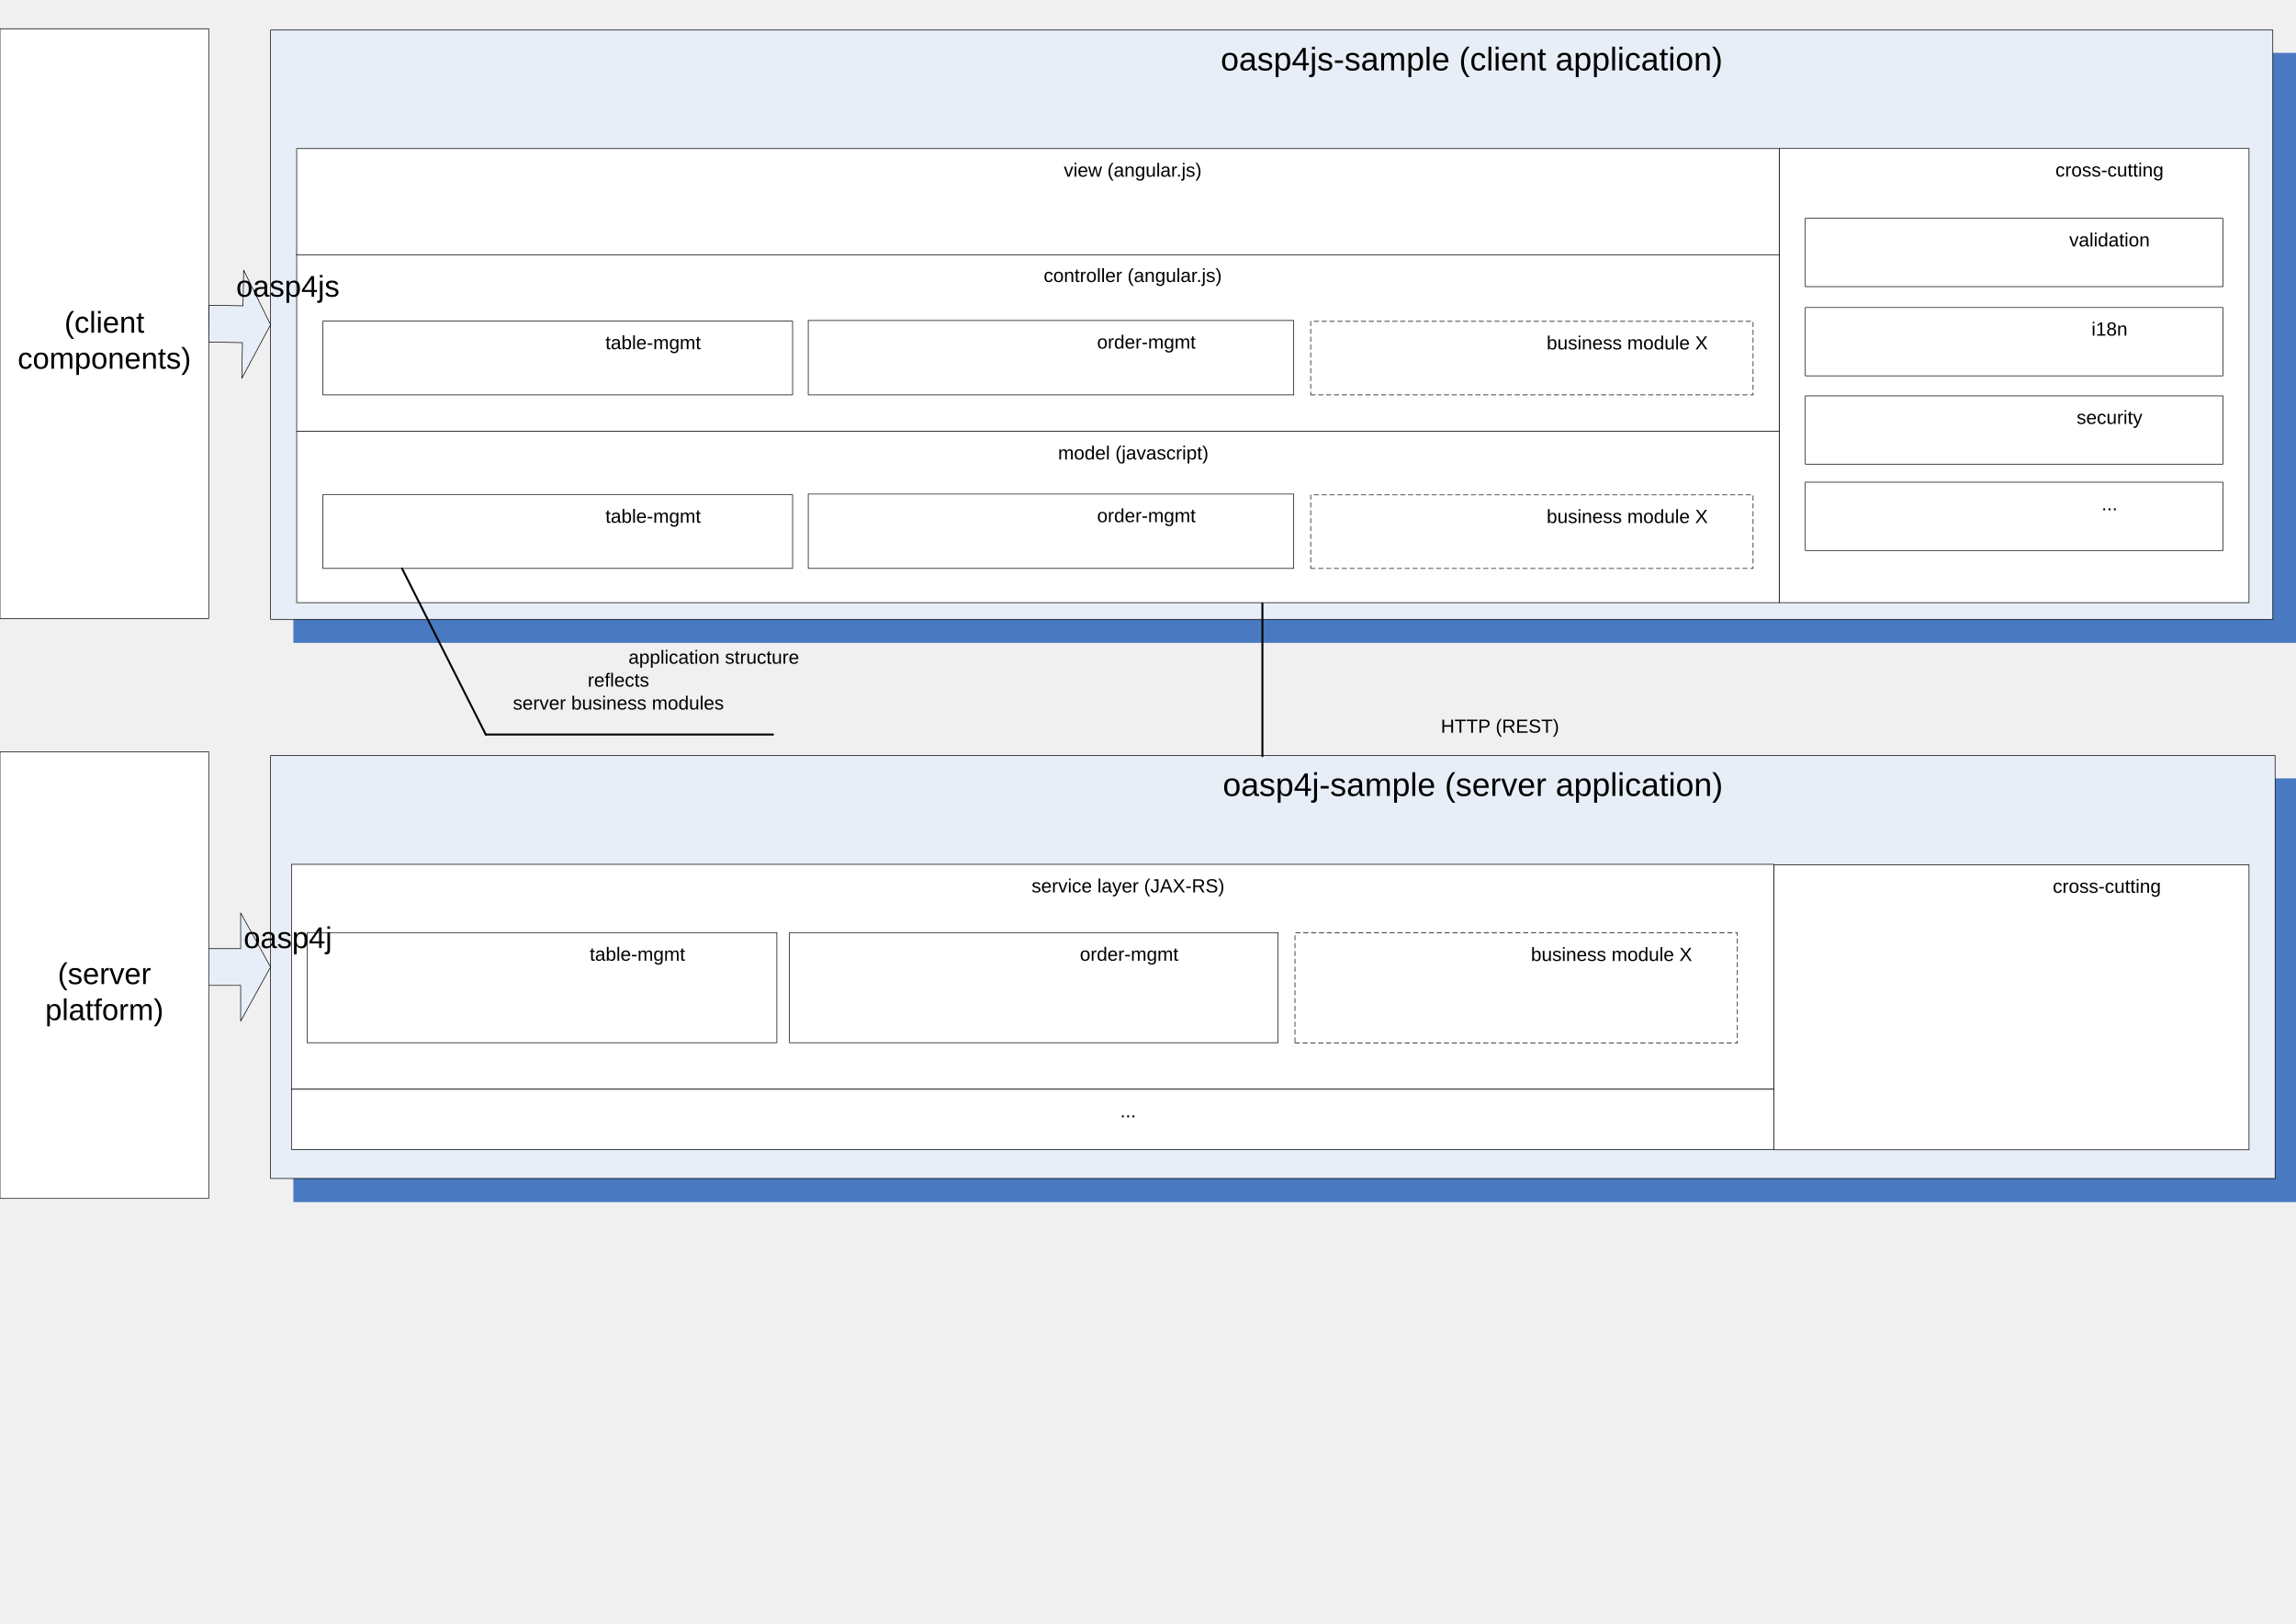
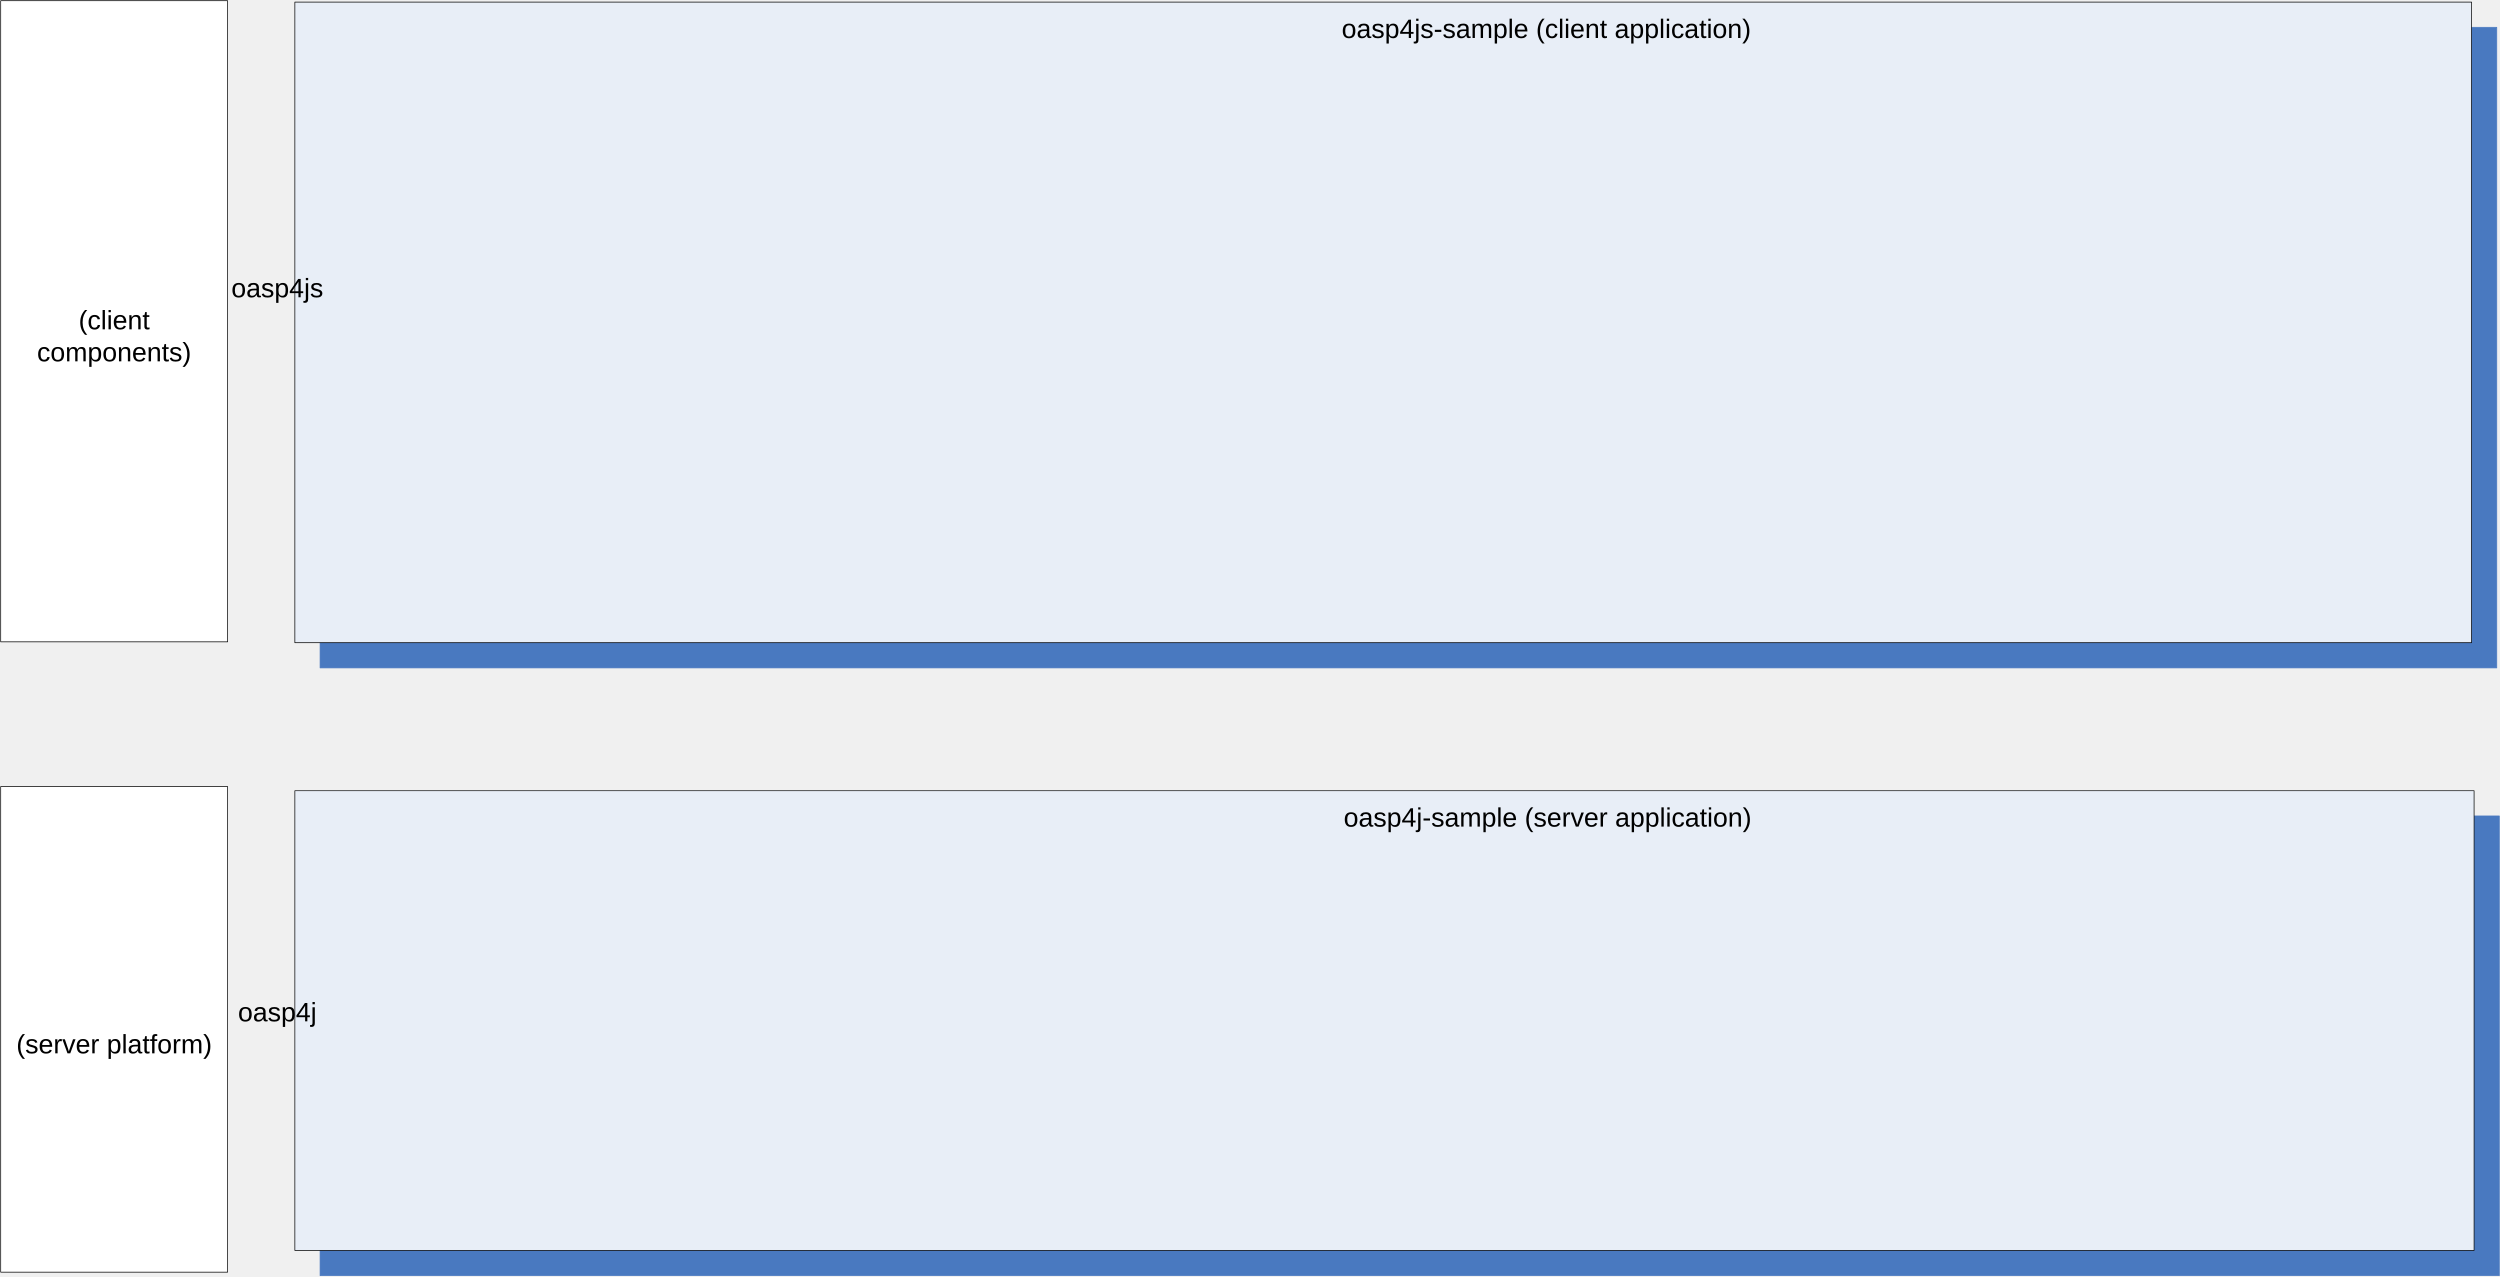
- <svg xmlns="http://www.w3.org/2000/svg" xmlns:ns1="http://schemas.microsoft.com/visio/2003/SVGExtensions/" xmlns:xlink="http://www.w3.org/1999/xlink" width="11.693in" height="8.268in" viewBox="0 0 841.89 595.276" xml:space="preserve" color-interpolation-filters="sRGB" class="st12">
-   <ns1:documentProperties ns1:langID="1033" ns1:metric="true" ns1:viewMarkup="false">
-     <ns1:userDefs>
-       <ns1:ud ns1:nameU="msvNoAutoConnect" ns1:val="VT0(1):26" />
-     </ns1:userDefs>
-   </ns1:documentProperties>
+ <svg xmlns="http://www.w3.org/2000/svg" xmlns:ns1="http://schemas.microsoft.com/visio/2003/SVGExtensions/" xmlns:xlink="http://www.w3.org/1999/xlink" width="11.711in" height="5.979in" viewBox="0 0 843.217 430.495" xml:space="preserve" color-interpolation-filters="sRGB" class="st7">
+   <ns1:documentProperties ns1:langID="1033" ns1:metric="true" ns1:viewMarkup="false" />
  <style type="text/css">
	
		.st1 {visibility:visible}
		.st2 {fill:#4979c0;stroke:#4979c0;stroke-linecap:round;stroke-linejoin:round;stroke-width:0.24}
		.st3 {fill:#e8eef7;stroke:#000000;stroke-linecap:round;stroke-linejoin:round;stroke-width:0.24}
- 		.st4 {fill:#000000;font-family:Arial;font-size:1em}
- 		.st5 {stroke:#000000;stroke-linecap:round;stroke-linejoin:round;stroke-width:0.72}
- 		.st6 {fill:none;stroke:none;stroke-linecap:round;stroke-linejoin:round;stroke-width:0.72}
- 		.st7 {fill:#000000;font-family:Arial;font-size:0.583em}
- 		.st8 {fill:#ffffff;stroke:#000000;stroke-linecap:round;stroke-linejoin:round;stroke-width:0.24}
- 		.st9 {fill:#ffffff;stroke:#000000;stroke-dasharray:1.68,1.2;stroke-linecap:round;stroke-linejoin:round;stroke-width:0.24}
- 		.st10 {font-size:1em}
- 		.st11 {fill:#000000;font-family:Arial;font-size:0.917em}
- 		.st12 {fill:none;fill-rule:evenodd;font-size:12;overflow:visible;stroke-linecap:square;stroke-miterlimit:3}
+ 		.st4 {fill:#000000;font-family:Arial;font-size:0.75em}
+ 		.st5 {fill:#ffffff;stroke:#000000;stroke-linecap:round;stroke-linejoin:round;stroke-width:0.24}
+ 		.st6 {font-size:1em}
+ 		.st7 {fill:none;fill-rule:evenodd;font-size:12;overflow:visible;stroke-linecap:square;stroke-miterlimit:3}
	
	</style>
  <g ns1:mID="0" ns1:index="1" ns1:groupContext="foregroundPage">
    <ns1:pageProperties ns1:drawingScale="0.0393701" ns1:pageScale="0.0393701" ns1:drawingUnits="24" ns1:shadowOffsetX="8.50394" ns1:shadowOffsetY="-8.50394" />
-     <ns1:layer ns1:name="Flowchart" ns1:index="0" />
-     <ns1:layer ns1:name="Connector" ns1:index="1" />
    <a xlink:href="https://github.com/oasp/oasp4js-sample/wiki">
-       <g id="shape1-1" ns1:mID="1" ns1:groupContext="shape" transform="translate(99.2126,-368.212)">
+       <g id="shape1-1" ns1:mID="1" ns1:groupContext="shape" transform="translate(99.4526,-213.724)">
        <ns1:userDefs>
          <ns1:ud ns1:nameU="visVersion" ns1:val="VT0(12):26" />
        </ns1:userDefs>
        <ns1:textBlock ns1:margins="rect(4,4,4,4)" ns1:tabSpace="42.5197" ns1:verticalAlign="0" />
-         <ns1:textRect cx="367.087" cy="487.243" width="734.18" height="216.064" />
+         <ns1:textRect cx="367.087" cy="322.463" width="734.18" height="216.064" />
        <g id="shadow1-2" ns1:groupContext="shadow" ns1:shadowOffsetX="0" ns1:shadowOffsetY="0" transform="matrix(1,0,0,1,8.50394,8.50394)" class="st1">
-           <rect x="0" y="379.211" width="734.173" height="216.064" class="st2" />
+           <rect x="0" y="214.431" width="734.173" height="216.064" class="st2" />
        </g>
-         <rect x="0" y="379.211" width="734.173" height="216.064" class="st3" />
-         <text x="275.04" y="394.01" class="st4" ns1:langID="1045">
+         <rect x="0" y="214.431" width="734.173" height="216.064" class="st3" />
+         <text x="298.05" y="226.53" class="st4" ns1:langID="1045">
          <ns1:paragraph ns1:horizAlign="1" />
          <ns1:tabList />oasp4js-sample (client application)</text>
      </g>
    </a>
    <a xlink:href="https://github.com/oasp/oasp4j-sample/wiki">
-       <g id="shape27-6" ns1:mID="27" ns1:groupContext="shape" transform="translate(99.2126,-163.232)">
+       <g id="shape27-6" ns1:mID="27" ns1:groupContext="shape" transform="translate(99.4526,-8.74394)">
        <ns1:userDefs>
          <ns1:ud ns1:nameU="visVersion" ns1:val="VT0(12):26" />
        </ns1:userDefs>
        <ns1:textBlock ns1:margins="rect(4,4,4,4)" ns1:tabSpace="42.5197" ns1:verticalAlign="0" />
-         <ns1:textRect cx="367.51" cy="517.751" width="735.03" height="155.05" />
+         <ns1:textRect cx="367.51" cy="352.97" width="735.03" height="155.05" />
        <g id="shadow27-7" ns1:groupContext="shadow" ns1:shadowOffsetX="0" ns1:shadowOffsetY="0" transform="matrix(1,0,0,1,8.50394,8.50394)" class="st1">
-           <rect x="0" y="440.225" width="735.021" height="155.05" class="st2" />
+           <rect x="0" y="275.445" width="735.021" height="155.05" class="st2" />
        </g>
-         <rect x="0" y="440.225" width="735.021" height="155.05" class="st3" />
-         <text x="275.8" y="455.03" class="st4" ns1:langID="1045">
+         <rect x="0" y="275.445" width="735.021" height="155.05" class="st3" />
+         <text x="298.73" y="287.55" class="st4" ns1:langID="1045">
          <ns1:paragraph ns1:horizAlign="1" />
          <ns1:tabList />oasp4j-sample (server application)</text>
      </g>
    </a>
-     <g id="shape38-11" ns1:mID="38" ns1:groupContext="shape" transform="translate(-132.381,277.228) rotate(-90)">
-       <path d="M0 595.28 L57.82 595.28" class="st5" />
-     </g>
-     <g id="shape39-14" ns1:mID="39" ns1:groupContext="shape" transform="translate(470.551,-308.398)">
-       <ns1:textBlock ns1:margins="rect(4,4,4,4)" ns1:tabSpace="42.5197" />
-       <ns1:textRect cx="44.551" cy="574.939" width="89.11" height="40.673" />
-       <rect x="0" y="554.603" width="89.102" height="40.673" class="st6" />
-       <text x="22.78" y="577.04" class="st7" ns1:langID="1045">
-         <ns1:paragraph ns1:horizAlign="1" />
-         <ns1:tabList />HTTP (REST)</text>
-     </g>
-     <g id="shape5-17" ns1:mID="5" ns1:groupContext="shape" transform="translate(652.392,-374.338)">
-       <ns1:userDefs>
-         <ns1:ud ns1:nameU="visVersion" ns1:val="VT0(12):26" />
-       </ns1:userDefs>
-       <ns1:textBlock ns1:margins="rect(4,4,4,4)" ns1:tabSpace="42.5197" ns1:verticalAlign="0" />
-       <ns1:textRect cx="86.135" cy="512.012" width="172.28" height="166.528" />
-       <rect x="0" y="428.747" width="172.27" height="166.528" class="st8" />
-       <text x="66.3" y="439.05" class="st7" ns1:langID="1045">
-         <ns1:paragraph ns1:horizAlign="1" />
-         <ns1:tabList />cross-cutting</text>
-     </g>
-     <g id="shape6-20" ns1:mID="6" ns1:groupContext="shape" transform="translate(106.869,-195.942)">
-       <ns1:userDefs>
-         <ns1:ud ns1:nameU="visVersion" ns1:val="VT0(12):26" />
-       </ns1:userDefs>
-       <ns1:textBlock ns1:margins="rect(4,4,4,4)" ns1:tabSpace="42.5197" ns1:verticalAlign="0" />
-       <ns1:textRect cx="271.805" cy="554.044" width="543.61" height="82.463" />
-       <rect x="0" y="512.812" width="543.609" height="82.463" class="st8" />
-       <text x="236.41" y="523.11" class="st7" ns1:langID="1045">
-         <ns1:paragraph ns1:horizAlign="1" />
-         <ns1:tabList />service layer (JAX-RS)</text>
-     </g>
-     <g id="shape7-23" ns1:mID="7" ns1:groupContext="shape" transform="translate(112.634,-213.013)">
-       <ns1:userDefs>
-         <ns1:ud ns1:nameU="visVersion" ns1:val="VT0(12):26" />
-       </ns1:userDefs>
-       <ns1:textBlock ns1:margins="rect(4,4,4,4)" ns1:tabSpace="42.5197" ns1:verticalAlign="0" />
-       <ns1:textRect cx="86.113" cy="575.099" width="172.23" height="40.353" />
-       <rect x="0" y="554.923" width="172.226" height="40.353" class="st8" />
-       <text x="68.61" y="565.22" class="st7" ns1:langID="1045">
-         <ns1:paragraph ns1:horizAlign="1" />
-         <ns1:tabList />table-mgmt</text>
-     </g>
-     <g id="shape8-26" ns1:mID="8" ns1:groupContext="shape" transform="translate(289.476,-213.013)">
-       <ns1:userDefs>
-         <ns1:ud ns1:nameU="visVersion" ns1:val="VT0(12):26" />
-       </ns1:userDefs>
-       <ns1:textBlock ns1:margins="rect(4,4,4,4)" ns1:tabSpace="42.5197" ns1:verticalAlign="0" />
-       <ns1:textRect cx="89.581" cy="575.099" width="179.17" height="40.353" />
-       <rect x="0" y="554.923" width="179.161" height="40.353" class="st8" />
-       <text x="71.49" y="565.22" class="st7" ns1:langID="1045">
-         <ns1:paragraph ns1:horizAlign="1" />
-         <ns1:tabList />order-mgmt</text>
-     </g>
-     <g id="shape9-29" ns1:mID="9" ns1:groupContext="shape" transform="translate(474.835,-212.923)">
-       <ns1:userDefs>
-         <ns1:ud ns1:nameU="visVersion" ns1:val="VT0(12):26" />
-       </ns1:userDefs>
-       <ns1:textBlock ns1:margins="rect(4,4,4,4)" ns1:tabSpace="42.5197" ns1:verticalAlign="0" />
-       <ns1:textRect cx="81.111" cy="575.099" width="162.23" height="40.353" />
-       <path d="M0 595.28 L162.22 595.28 L162.22 554.92 L0 554.92 L0 595.28 Z" class="st9" />
-       <text x="51.54" y="565.22" class="st7" ns1:langID="1045">
-         <ns1:paragraph ns1:horizAlign="1" />
-         <ns1:tabList />business module X<ns1:newlineChar />
-       </text>
-     </g>
-     <g id="shape10-32" ns1:mID="10" ns1:groupContext="shape" transform="translate(661.963,-490.198)">
-       <ns1:userDefs>
-         <ns1:ud ns1:nameU="visVersion" ns1:val="VT0(12):26" />
-       </ns1:userDefs>
-       <ns1:textBlock ns1:margins="rect(4,4,4,4)" ns1:tabSpace="42.5197" ns1:verticalAlign="0" />
-       <ns1:textRect cx="76.565" cy="582.756" width="153.13" height="25.04" />
-       <rect x="0" y="570.236" width="153.129" height="25.04" class="st8" />
-       <text x="61.78" y="580.54" class="st7" ns1:langID="1045">
-         <ns1:paragraph ns1:horizAlign="1" />
-         <ns1:tabList />validation</text>
-     </g>
-     <g id="shape11-35" ns1:mID="11" ns1:groupContext="shape" transform="translate(661.963,-457.502)">
-       <ns1:userDefs>
-         <ns1:ud ns1:nameU="visVersion" ns1:val="VT0(12):26" />
-       </ns1:userDefs>
-       <ns1:textBlock ns1:margins="rect(4,4,4,4)" ns1:tabSpace="42.5197" ns1:verticalAlign="0" />
-       <ns1:textRect cx="76.565" cy="582.756" width="153.13" height="25.04" />
-       <rect x="0" y="570.236" width="153.129" height="25.04" class="st8" />
-       <text x="69.95" y="580.54" class="st7" ns1:langID="1045">
-         <ns1:paragraph ns1:horizAlign="1" />
-         <ns1:tabList />i18n</text>
-     </g>
-     <g id="shape12-38" ns1:mID="12" ns1:groupContext="shape" transform="translate(661.963,-425.118)">
-       <ns1:userDefs>
-         <ns1:ud ns1:nameU="visVersion" ns1:val="VT0(12):26" />
-       </ns1:userDefs>
-       <ns1:textBlock ns1:margins="rect(4,4,4,4)" ns1:tabSpace="42.5197" ns1:verticalAlign="0" />
-       <ns1:textRect cx="76.565" cy="582.756" width="153.13" height="25.04" />
-       <rect x="0" y="570.236" width="153.129" height="25.04" class="st8" />
-       <text x="64.51" y="580.54" class="st7" ns1:langID="1045">
-         <ns1:paragraph ns1:horizAlign="1" />
-         <ns1:tabList />security</text>
-     </g>
-     <g id="shape13-41" ns1:mID="13" ns1:groupContext="shape" transform="translate(661.963,-393.457)">
-       <ns1:userDefs>
-         <ns1:ud ns1:nameU="visVersion" ns1:val="VT0(12):26" />
-       </ns1:userDefs>
-       <ns1:textBlock ns1:margins="rect(4,4,4,4)" ns1:tabSpace="42.5197" ns1:verticalAlign="0" />
-       <ns1:textRect cx="76.565" cy="582.756" width="153.13" height="25.04" />
-       <rect x="0" y="570.236" width="153.129" height="25.04" class="st8" />
-       <text x="73.65" y="580.54" class="st7" ns1:langID="1045">
-         <ns1:paragraph ns1:horizAlign="1" />
-         <ns1:tabList />...</text>
-     </g>
-     <g id="shape14-44" ns1:mID="14" ns1:groupContext="shape" transform="translate(650.478,-173.738)">
-       <ns1:userDefs>
-         <ns1:ud ns1:nameU="visVersion" ns1:val="VT0(12):26" />
-       </ns1:userDefs>
-       <ns1:textBlock ns1:margins="rect(4,4,4,4)" ns1:tabSpace="42.5197" ns1:verticalAlign="0" />
-       <ns1:textRect cx="87.092" cy="543.02" width="174.19" height="104.511" />
-       <rect x="0" y="490.765" width="174.185" height="104.511" class="st8" />
-       <text x="67.25" y="501.06" class="st7" ns1:langID="1045">
-         <ns1:paragraph ns1:horizAlign="1" />
-         <ns1:tabList />cross-cutting</text>
-     </g>
-     <g id="shape15-47" ns1:mID="15" ns1:groupContext="shape" transform="translate(106.869,-173.851)">
-       <ns1:userDefs>
-         <ns1:ud ns1:nameU="visVersion" ns1:val="VT0(12):26" />
-       </ns1:userDefs>
-       <ns1:textBlock ns1:margins="rect(4,4,4,4)" ns1:tabSpace="42.5197" ns1:verticalAlign="0" />
-       <ns1:textRect cx="271.805" cy="584.23" width="543.61" height="22.09" />
-       <rect x="0" y="573.185" width="543.609" height="22.09" class="st8" />
-       <text x="268.89" y="583.49" class="st7" ns1:langID="1045">
-         <ns1:paragraph ns1:horizAlign="1" />
-         <ns1:tabList />...</text>
-     </g>
-     <g id="shape19-50" ns1:mID="19" ns1:groupContext="shape" transform="translate(108.783,-437.121)">
-       <ns1:userDefs>
-         <ns1:ud ns1:nameU="visVersion" ns1:val="VT0(12):26" />
-       </ns1:userDefs>
-       <ns1:textBlock ns1:margins="rect(4,4,4,4)" ns1:tabSpace="42.5197" ns1:verticalAlign="0" />
-       <ns1:textRect cx="271.805" cy="562.736" width="543.61" height="65.08" />
-       <rect x="0" y="530.196" width="543.609" height="65.08" class="st8" />
-       <text x="238.93" y="540.5" class="st7" ns1:langID="1045">
-         <ns1:paragraph ns1:horizAlign="1" />
-         <ns1:tabList />controller (angular.js)</text>
-     </g>
-     <g id="shape16-53" ns1:mID="16" ns1:groupContext="shape" transform="translate(118.398,-450.519)">
-       <ns1:userDefs>
-         <ns1:ud ns1:nameU="visVersion" ns1:val="VT0(12):26" />
-       </ns1:userDefs>
-       <ns1:textBlock ns1:margins="rect(4,4,4,4)" ns1:tabSpace="42.5197" ns1:verticalAlign="0" />
-       <ns1:textRect cx="86.113" cy="581.754" width="172.23" height="27.044" />
-       <rect x="0" y="568.232" width="172.226" height="27.044" class="st8" />
-       <text x="68.61" y="578.53" class="st7" ns1:langID="1045">
-         <ns1:paragraph ns1:horizAlign="1" />
-         <ns1:tabList />table-mgmt</text>
-     </g>
-     <g id="shape17-56" ns1:mID="17" ns1:groupContext="shape" transform="translate(296.367,-450.519)">
-       <ns1:userDefs>
-         <ns1:ud ns1:nameU="visVersion" ns1:val="VT0(12):26" />
-       </ns1:userDefs>
-       <ns1:textBlock ns1:margins="rect(4,4,4,4)" ns1:tabSpace="42.5197" ns1:verticalAlign="0" />
-       <ns1:textRect cx="89.006" cy="581.642" width="178.02" height="27.267" />
-       <rect x="0" y="568.008" width="178.013" height="27.267" class="st8" />
-       <text x="70.92" y="578.31" class="st7" ns1:langID="1045">
-         <ns1:paragraph ns1:horizAlign="1" />
-         <ns1:tabList />order-mgmt</text>
-     </g>
-     <g id="shape18-59" ns1:mID="18" ns1:groupContext="shape" transform="translate(480.599,-450.519)">
-       <ns1:userDefs>
-         <ns1:ud ns1:nameU="visVersion" ns1:val="VT0(12):26" />
-       </ns1:userDefs>
-       <ns1:textBlock ns1:margins="rect(4,4,4,4)" ns1:tabSpace="42.5197" ns1:verticalAlign="0" />
-       <ns1:textRect cx="81.111" cy="581.799" width="162.23" height="26.954" />
-       <path d="M0 595.28 L162.22 595.28 L162.22 568.32 L0 568.32 L0 595.28 Z" class="st9" />
-       <text x="51.54" y="578.62" class="st7" ns1:langID="1045">
-         <ns1:paragraph ns1:horizAlign="1" />
-         <ns1:tabList />business module X<ns1:newlineChar />
-       </text>
-     </g>
-     <g id="shape2-62" ns1:mID="2" ns1:groupContext="shape" transform="translate(108.783,-501.874)">
-       <ns1:userDefs>
-         <ns1:ud ns1:nameU="visVersion" ns1:val="VT0(12):26" />
-       </ns1:userDefs>
-       <ns1:textBlock ns1:margins="rect(4,4,4,4)" ns1:tabSpace="42.5197" ns1:verticalAlign="0" />
-       <ns1:textRect cx="271.805" cy="575.808" width="543.61" height="38.935" />
-       <rect x="0" y="556.341" width="543.609" height="38.935" class="st8" />
-       <text x="246.32" y="566.64" class="st7" ns1:langID="1045">
-         <ns1:paragraph ns1:horizAlign="1" />
-         <ns1:tabList />view (angular.js)</text>
-     </g>
-     <g id="shape3-65" ns1:mID="3" ns1:groupContext="shape" transform="translate(108.783,-374.338)">
-       <ns1:userDefs>
-         <ns1:ud ns1:nameU="visVersion" ns1:val="VT0(12):26" />
-       </ns1:userDefs>
-       <ns1:textBlock ns1:margins="rect(4,4,4,4)" ns1:tabSpace="42.5197" ns1:verticalAlign="0" />
-       <ns1:textRect cx="271.805" cy="563.884" width="543.61" height="62.783" />
-       <rect x="0" y="532.493" width="543.609" height="62.783" class="st8" />
-       <text x="244.19" y="542.79" class="st7" ns1:langID="1045">
-         <ns1:paragraph ns1:horizAlign="1" />
-         <ns1:tabList />model (javascript)</text>
-     </g>
-     <g id="shape4-68" ns1:mID="4" ns1:groupContext="shape" transform="translate(118.398,-386.884)">
-       <ns1:userDefs>
-         <ns1:ud ns1:nameU="visVersion" ns1:val="VT0(12):26" />
-       </ns1:userDefs>
-       <ns1:textBlock ns1:margins="rect(4,4,4,4)" ns1:tabSpace="42.5197" ns1:verticalAlign="0" />
-       <ns1:textRect cx="86.113" cy="581.754" width="172.23" height="27.044" />
-       <rect x="0" y="568.232" width="172.226" height="27.044" class="st8" />
-       <text x="68.61" y="578.53" class="st7" ns1:langID="1045">
-         <ns1:paragraph ns1:horizAlign="1" />
-         <ns1:tabList />table-mgmt</text>
-     </g>
-     <g id="shape20-71" ns1:mID="20" ns1:groupContext="shape" transform="translate(296.367,-386.884)">
-       <ns1:userDefs>
-         <ns1:ud ns1:nameU="visVersion" ns1:val="VT0(12):26" />
-       </ns1:userDefs>
-       <ns1:textBlock ns1:margins="rect(4,4,4,4)" ns1:tabSpace="42.5197" ns1:verticalAlign="0" />
-       <ns1:textRect cx="89.006" cy="581.642" width="178.02" height="27.267" />
-       <rect x="0" y="568.008" width="178.013" height="27.267" class="st8" />
-       <text x="70.92" y="578.31" class="st7" ns1:langID="1045">
-         <ns1:paragraph ns1:horizAlign="1" />
-         <ns1:tabList />order-mgmt</text>
-     </g>
-     <g id="shape21-74" ns1:mID="21" ns1:groupContext="shape" transform="translate(480.599,-386.884)">
-       <ns1:userDefs>
-         <ns1:ud ns1:nameU="visVersion" ns1:val="VT0(12):26" />
-       </ns1:userDefs>
-       <ns1:textBlock ns1:margins="rect(4,4,4,4)" ns1:tabSpace="42.5197" ns1:verticalAlign="0" />
-       <ns1:textRect cx="81.111" cy="581.799" width="162.23" height="26.954" />
-       <path d="M0 595.28 L162.22 595.28 L162.22 568.32 L0 568.32 L0 595.28 Z" class="st9" />
-       <text x="51.54" y="578.62" class="st7" ns1:langID="1045">
-         <ns1:paragraph ns1:horizAlign="1" />
-         <ns1:tabList />business module X<ns1:newlineChar />
-       </text>
-     </g>
-     <g id="shape22-77" ns1:mID="22" ns1:groupContext="shape" transform="translate(283.465,864.567) rotate(180)">
-       <path d="M0 595.28 L105.34 595.28" class="st5" />
-     </g>
-     <g id="shape23-80" ns1:mID="23" ns1:groupContext="shape" transform="translate(174.1,-331.654)">
-       <ns1:textBlock ns1:margins="rect(4,4,4,4)" ns1:tabSpace="42.5197" />
-       <ns1:textRect cx="52.672" cy="581.285" width="105.35" height="27.981" />
-       <rect x="0" y="567.295" width="105.344" height="27.981" class="st6" />
-       <text x="21.35" y="574.99" class="st7" ns1:langID="1045">
-         <ns1:paragraph ns1:horizAlign="1" />
-         <ns1:tabList />application structure<ns1:newlineChar />
-         <tspan x="41.39" dy="1.2em" class="st10">reflects <ns1:newlineChar />
-         </tspan>
-         <tspan x="13.96" dy="1.2em" class="st10">server business modules</tspan>
-       </text>
-     </g>
-     <g id="shape24-85" ns1:mID="24" ns1:groupContext="shape" transform="translate(-353.369,537.382) rotate(-116.767)">
-       <path d="M0 595.28 L68.21 595.28" class="st5" />
-     </g>
-     <g id="shape42-88" ns1:mID="42" ns1:groupContext="shape" transform="translate(108.833,-456.322) rotate(0.957966) scale(-1,1)">
-       <ns1:userDefs>
-         <ns1:ud ns1:nameU="visVersion" ns1:val="VT0(12):26" />
-       </ns1:userDefs>
-       <path d="M0 575.43 L10.21 555.59 L10.21 568.69 L22.68 568.69 L22.68 582.18 L10.21 582.18 L10.21 595.28 L0 575.43 Z" class="st3" />
-     </g>
-     <g id="shape43-90" ns1:mID="43" ns1:groupContext="shape" transform="translate(99.2126,-220.915) scale(-1,1)">
-       <ns1:userDefs>
-         <ns1:ud ns1:nameU="visVersion" ns1:val="VT0(12):26" />
-       </ns1:userDefs>
-       <path d="M0 575.43 L10.97 555.59 L10.97 568.69 L24.38 568.69 L24.38 582.18 L10.97 582.18 L10.97 595.28 L0 575.43 Z" class="st3" />
-     </g>
    <a xlink:href="https://github.com/oasp/oasp4js/wiki">
-       <g id="shape40-92" ns1:mID="40" ns1:groupContext="shape" transform="translate(-4.47642E-013,-368.504)">
+       <g id="shape40-11" ns1:mID="40" ns1:groupContext="shape" transform="translate(0.24,-214.016)">
        <ns1:userDefs>
          <ns1:ud ns1:nameU="visVersion" ns1:val="VT0(12):26" />
        </ns1:userDefs>
        <ns1:textBlock ns1:margins="rect(4,4,4,4)" ns1:tabSpace="42.5197" />
-         <ns1:textRect cx="38.268" cy="487.156" width="76.54" height="216.24" />
-         <rect x="0" y="379.036" width="76.535" height="216.24" class="st8" />
-         <text x="19.31" y="477.26" class="st11" ns1:langID="1045">
+         <ns1:textRect cx="38.268" cy="322.375" width="76.54" height="216.24" />
+         <rect x="0" y="214.256" width="76.535" height="216.24" class="st5" />
+         <text x="22.76" y="314.28" class="st4" ns1:langID="1045">
          <ns1:paragraph ns1:horizAlign="1" />
          <ns1:tabList />oasp4js <ns1:newlineChar />
-           <tspan x="23.6" dy="1.2em" class="st10">(</tspan>client <tspan x="6.47" dy="1.2em" class="st10" ns1:langID="1031">components</tspan>)</text>
+           <tspan x="26.26" dy="1.2em" class="st6">(</tspan>client <tspan x="12.25" dy="1.2em" class="st6" ns1:langID="1031">components</tspan>)</text>
      </g>
    </a>
    <a xlink:href="https://github.com/oasp/oasp4j/wiki">
-       <g id="shape41-97" ns1:mID="41" ns1:groupContext="shape" transform="translate(-1.27898E-013,-155.906)">
+       <g id="shape41-16" ns1:mID="41" ns1:groupContext="shape" transform="translate(0.24,-1.41713)">
        <ns1:userDefs>
          <ns1:ud ns1:nameU="visVersion" ns1:val="VT0(12):26" />
        </ns1:userDefs>
        <ns1:textBlock ns1:margins="rect(4,4,4,4)" ns1:tabSpace="42.5197" />
-         <ns1:textRect cx="38.268" cy="513.381" width="76.54" height="163.789" />
-         <rect x="0" y="431.486" width="76.535" height="163.789" class="st8" />
-         <text x="22.06" y="503.48" class="st11" ns1:langID="1045">
+         <ns1:textRect cx="38.268" cy="348.601" width="76.54" height="163.789" />
+         <rect x="0" y="266.706" width="76.535" height="163.789" class="st5" />
+         <text x="25.01" y="345.9" class="st4" ns1:langID="1045">
          <ns1:paragraph ns1:horizAlign="1" />
          <ns1:tabList />oasp4j <ns1:newlineChar />
-           <tspan x="21.16" dy="1.2em" class="st10">(</tspan>server <tspan x="16.57" dy="1.2em" class="st10">platform</tspan>)</text>
+           <tspan x="5.26" dy="1.2em" class="st6">(</tspan>server platform)</text>
      </g>
    </a>
  </g>
</svg>
